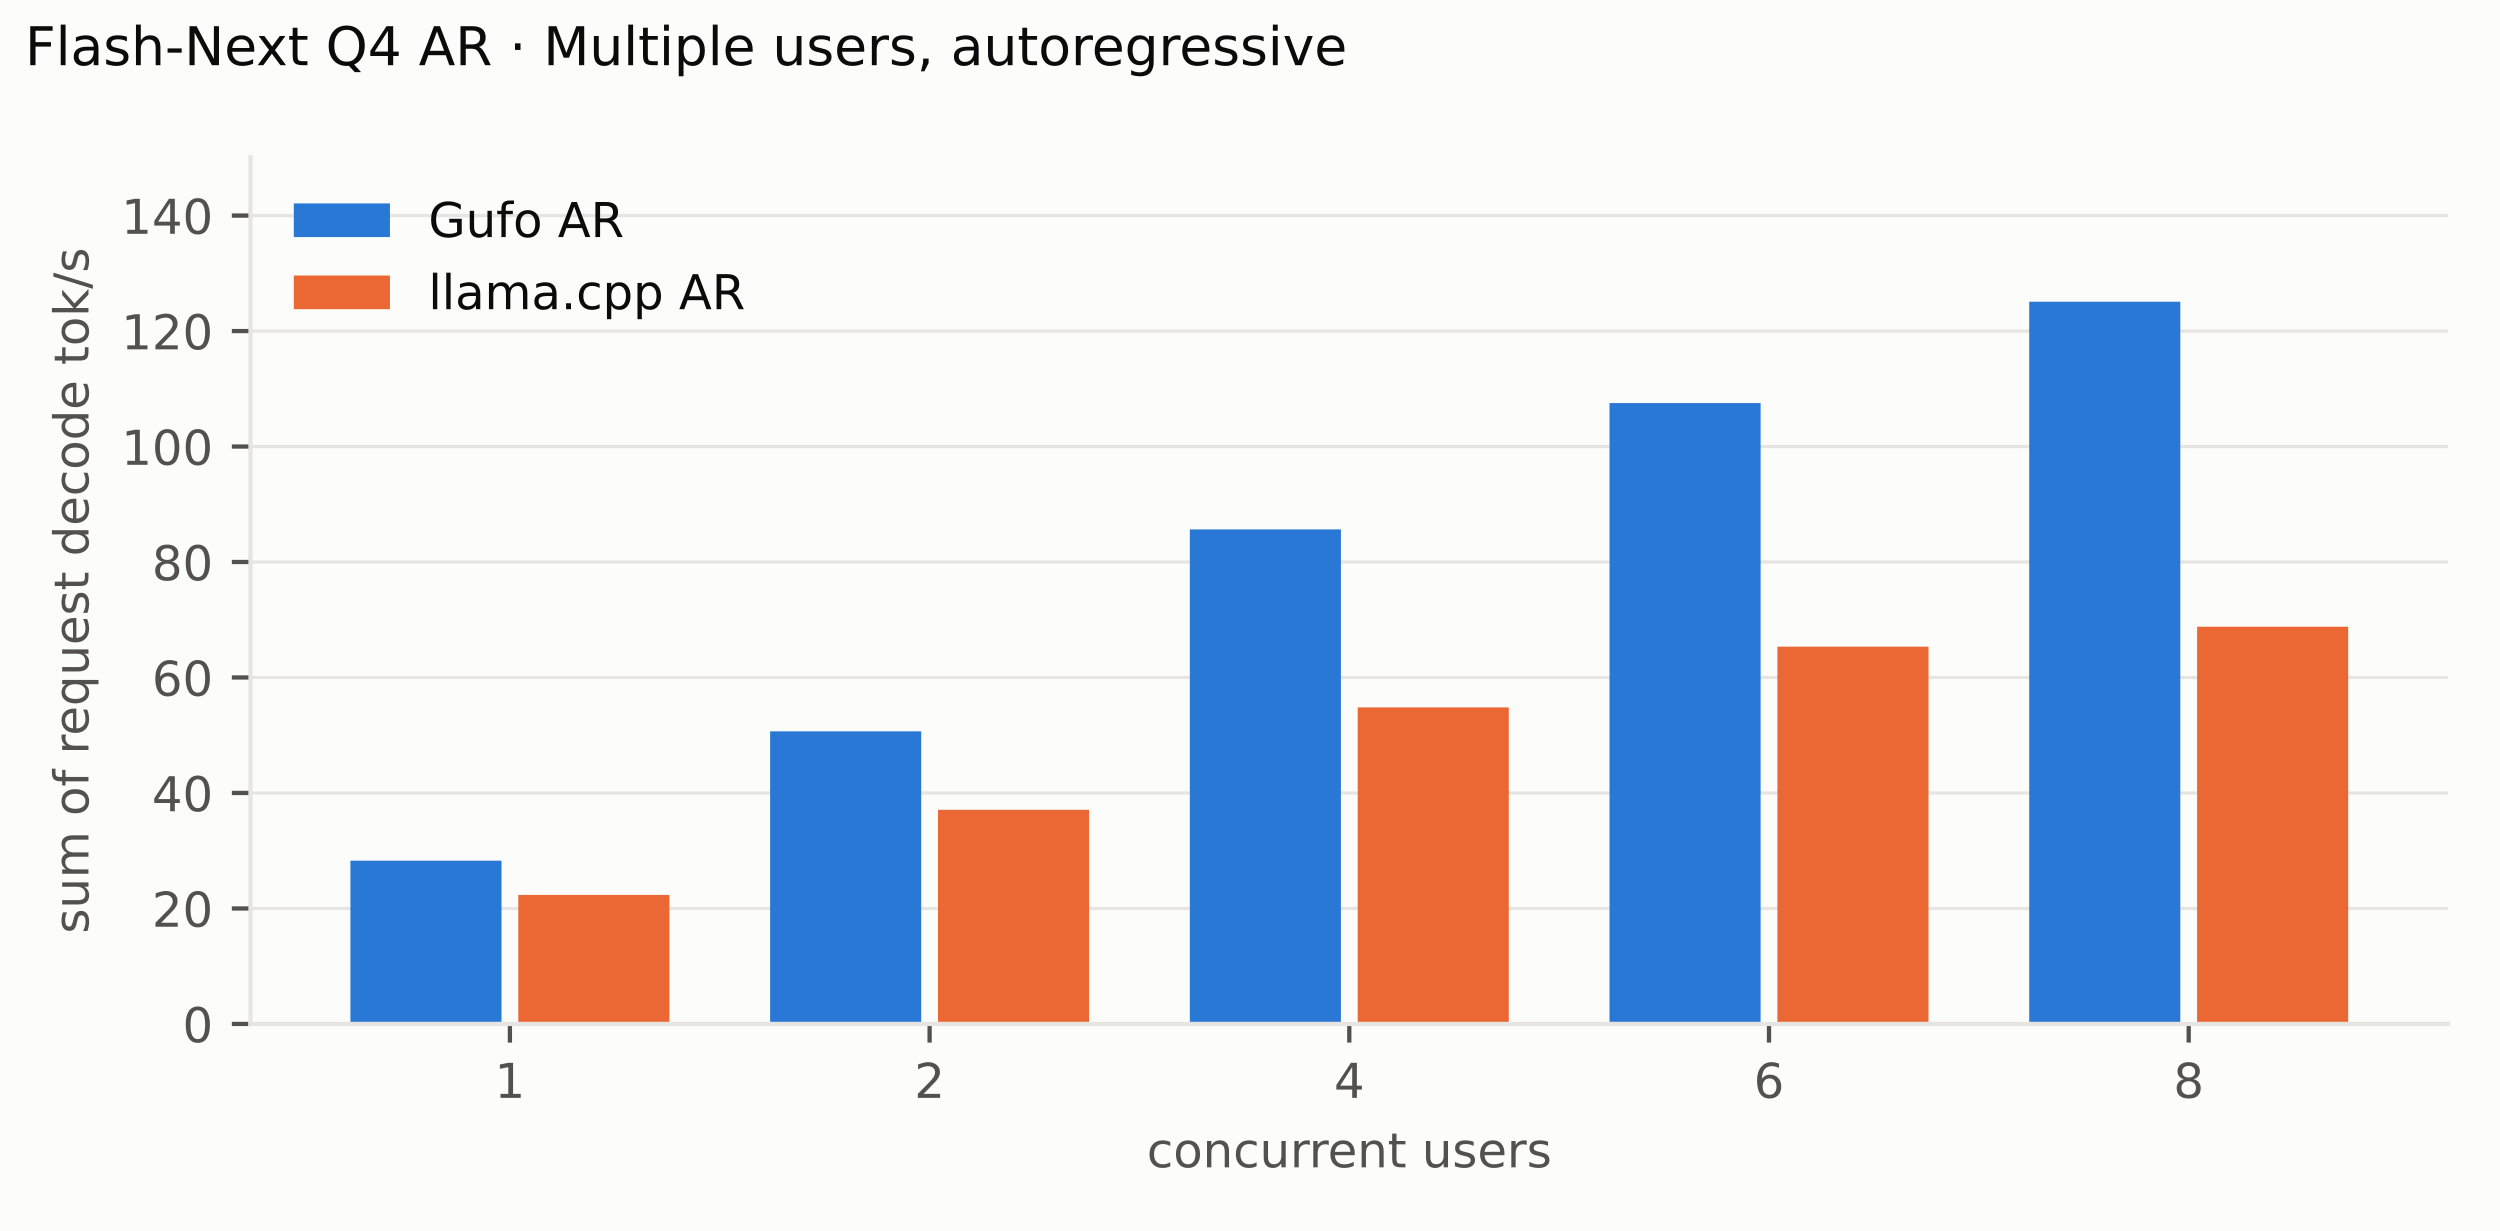
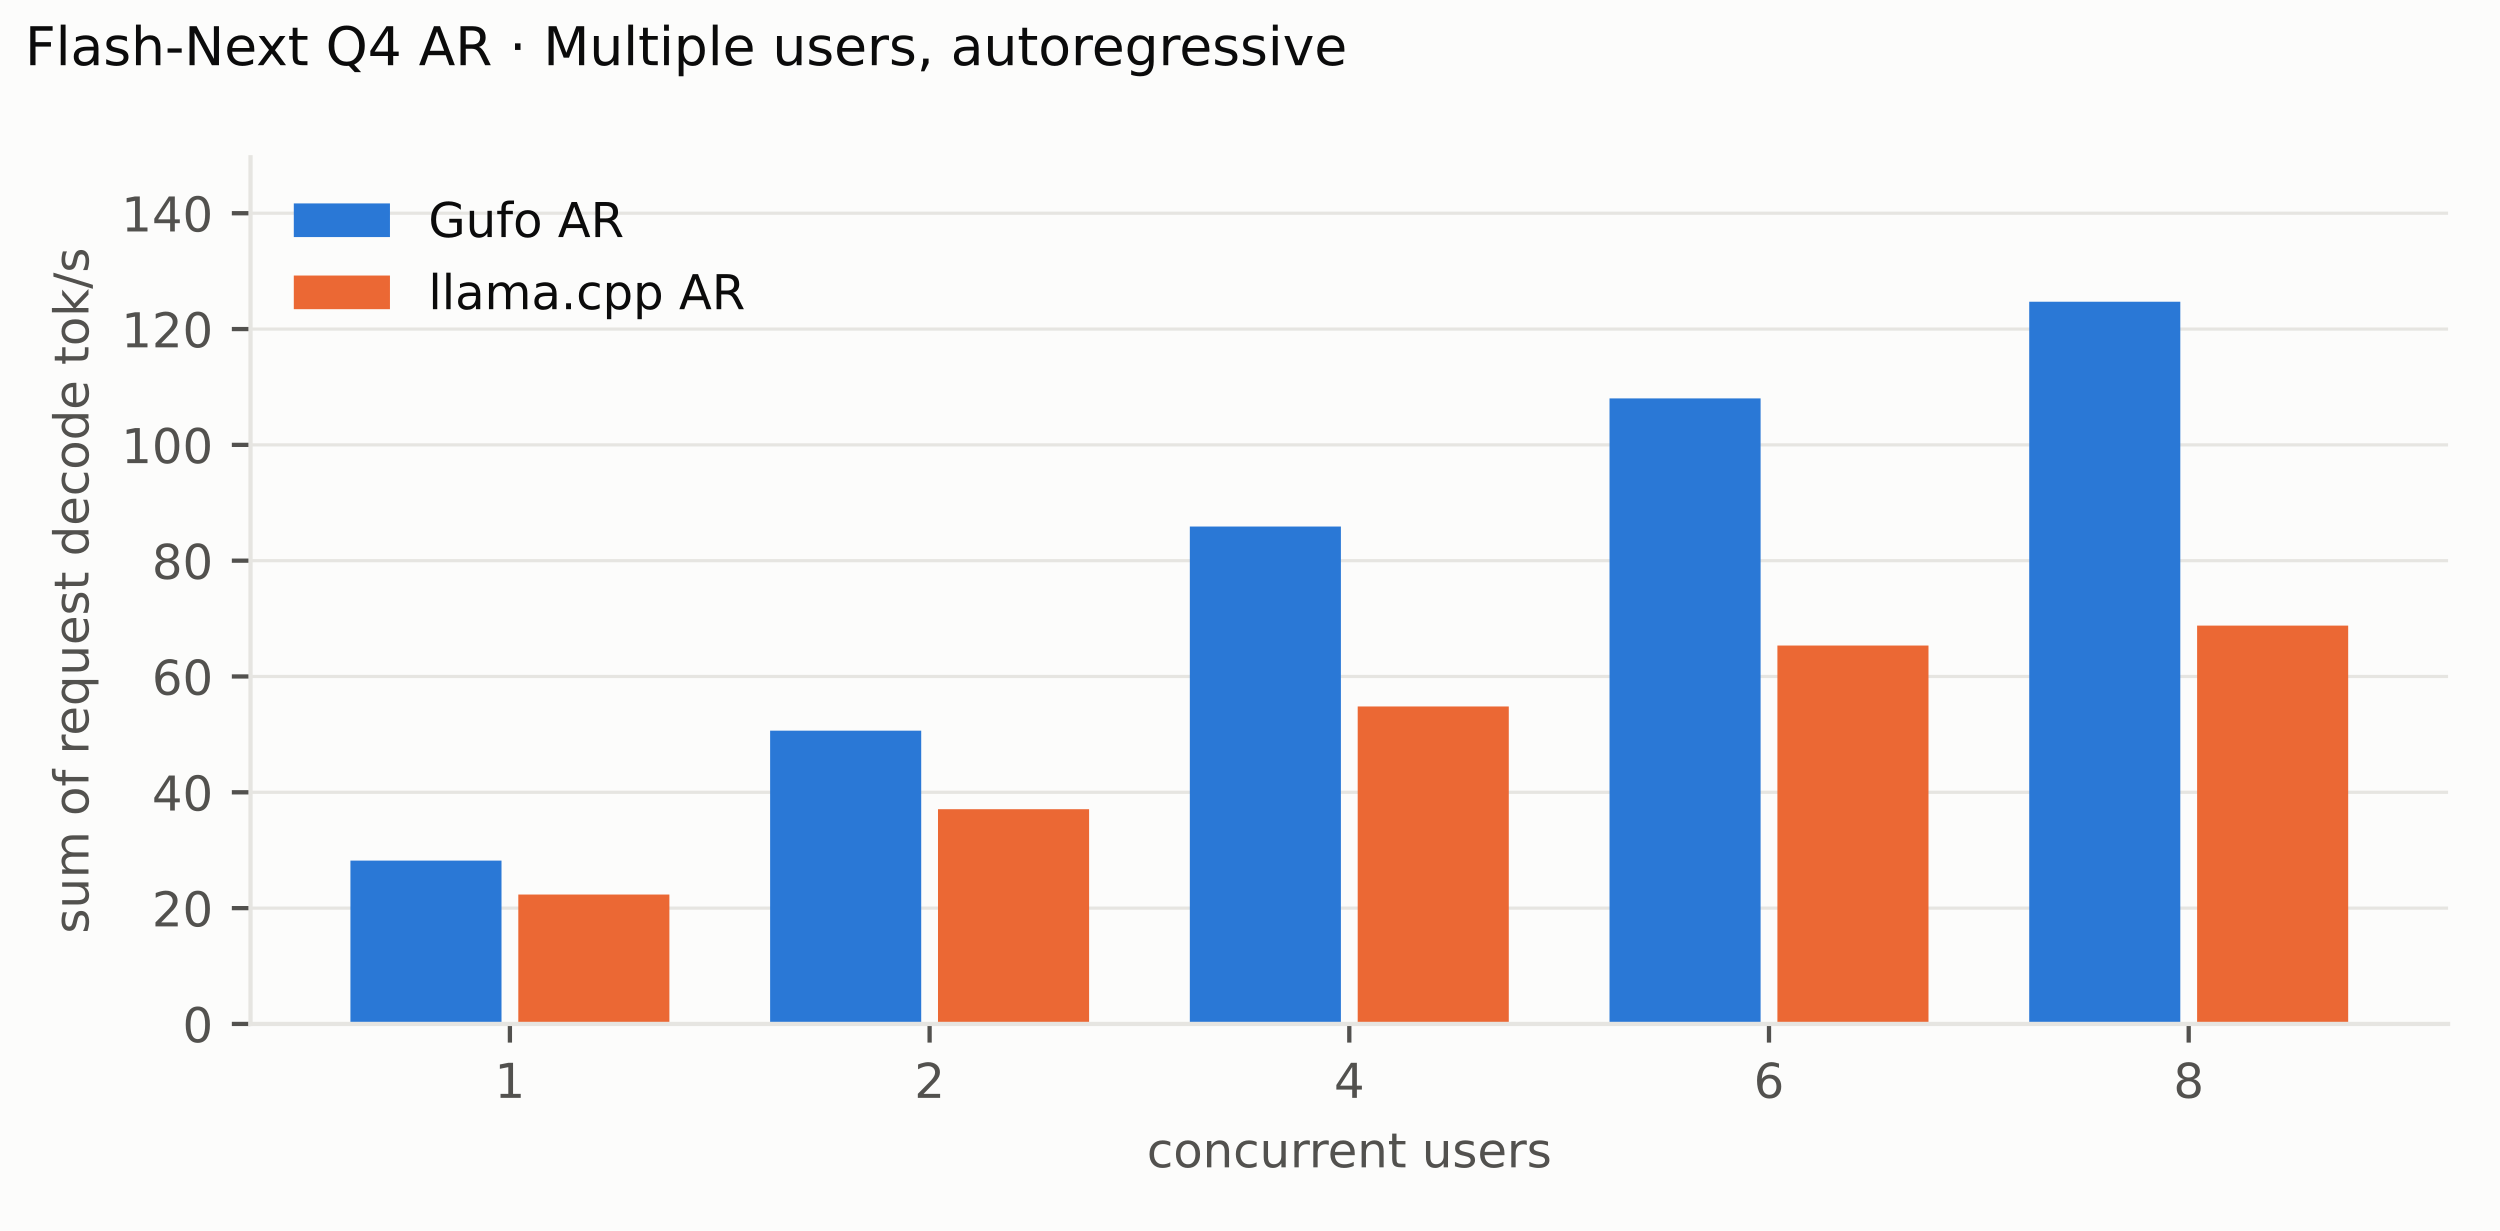
<svg xmlns="http://www.w3.org/2000/svg" xmlns:xlink="http://www.w3.org/1999/xlink" width="468pt" height="230.4pt" viewBox="0 0 468 230.4" version="1.1">
  <defs>
    <style type="text/css">*{stroke-linejoin: round; stroke-linecap: butt}</style>
  </defs>
  <g id="figure_1">
    <g id="patch_1">
      <path d="M 0 230.4 L 468 230.4 L 468 0 L 0 0 z " style="fill: #fcfcfb" />
    </g>
    <g id="axes_1">
      <g id="patch_2">
        <path d="M 46.899 191.68 L 458.28 191.68 L 458.28 29.441 L 46.899 29.441 z " style="fill: #fcfcfb" />
      </g>
      <g id="matplotlib.axis_1">
        <g id="xtick_1">
          <g id="line2d_1">
            <defs>
              <path id="m1ebf051f68" d="M 0 0 L 0 3.5 " style="stroke: #52514e; stroke-width: 0.8" />
            </defs>
            <g>
              <use xlink:href="#m1ebf051f68" x="95.454" y="191.68" style="fill: #52514e; stroke: #52514e; stroke-width: 0.8" />
            </g>
          </g>
          <g id="text_1">
            <text style="font-size: 9px; font-family: 'DejaVu Sans', 'Bitstream Vera Sans', 'Computer Modern Sans Serif', 'Lucida Grande', 'Verdana', 'Geneva', 'Lucid', 'Arial', 'Helvetica', 'Avant Garde', sans-serif; text-anchor: middle; fill: #52514e" x="95.454" y="205.518" transform="rotate(-0 95.4543 205.5179)">1</text>
          </g>
        </g>
        <g id="xtick_2">
          <g id="line2d_2">
            <g>
              <use xlink:href="#m1ebf051f68" x="174.022" y="191.68" style="fill: #52514e; stroke: #52514e; stroke-width: 0.8" />
            </g>
          </g>
          <g id="text_2">
            <text style="font-size: 9px; font-family: 'DejaVu Sans', 'Bitstream Vera Sans', 'Computer Modern Sans Serif', 'Lucida Grande', 'Verdana', 'Geneva', 'Lucid', 'Arial', 'Helvetica', 'Avant Garde', sans-serif; text-anchor: middle; fill: #52514e" x="174.022" y="205.518" transform="rotate(-0 174.022 205.5179)">2</text>
          </g>
        </g>
        <g id="xtick_3">
          <g id="line2d_3">
            <g>
              <use xlink:href="#m1ebf051f68" x="252.59" y="191.68" style="fill: #52514e; stroke: #52514e; stroke-width: 0.8" />
            </g>
          </g>
          <g id="text_3">
            <text style="font-size: 9px; font-family: 'DejaVu Sans', 'Bitstream Vera Sans', 'Computer Modern Sans Serif', 'Lucida Grande', 'Verdana', 'Geneva', 'Lucid', 'Arial', 'Helvetica', 'Avant Garde', sans-serif; text-anchor: middle; fill: #52514e" x="252.59" y="205.518" transform="rotate(-0 252.5897 205.5179)">4</text>
          </g>
        </g>
        <g id="xtick_4">
          <g id="line2d_4">
            <g>
              <use xlink:href="#m1ebf051f68" x="331.157" y="191.68" style="fill: #52514e; stroke: #52514e; stroke-width: 0.8" />
            </g>
          </g>
          <g id="text_4">
            <text style="font-size: 9px; font-family: 'DejaVu Sans', 'Bitstream Vera Sans', 'Computer Modern Sans Serif', 'Lucida Grande', 'Verdana', 'Geneva', 'Lucid', 'Arial', 'Helvetica', 'Avant Garde', sans-serif; text-anchor: middle; fill: #52514e" x="331.157" y="205.518" transform="rotate(-0 331.1574 205.5179)">6</text>
          </g>
        </g>
        <g id="xtick_5">
          <g id="line2d_5">
            <g>
              <use xlink:href="#m1ebf051f68" x="409.725" y="191.68" style="fill: #52514e; stroke: #52514e; stroke-width: 0.8" />
            </g>
          </g>
          <g id="text_5">
            <text style="font-size: 9px; font-family: 'DejaVu Sans', 'Bitstream Vera Sans', 'Computer Modern Sans Serif', 'Lucida Grande', 'Verdana', 'Geneva', 'Lucid', 'Arial', 'Helvetica', 'Avant Garde', sans-serif; text-anchor: middle; fill: #52514e" x="409.725" y="205.518" transform="rotate(-0 409.7252 205.5179)">8</text>
          </g>
        </g>
        <g id="text_6">
          <text style="font-size: 9px; font-family: 'DejaVu Sans', 'Bitstream Vera Sans', 'Computer Modern Sans Serif', 'Lucida Grande', 'Verdana', 'Geneva', 'Lucid', 'Arial', 'Helvetica', 'Avant Garde', sans-serif; text-anchor: middle; fill: #52514e" x="252.59" y="218.518" transform="rotate(-0 252.5897 218.5179)">concurrent users</text>
        </g>
      </g>
      <g id="matplotlib.axis_2">
        <g id="ytick_1">
          <g id="line2d_6">
            <path d="M 46.899 191.68 L 458.28 191.68 " clip-path="url(#pb5c279a9e9)" style="fill: none; stroke: #e6e5e1; stroke-width: 0.6; stroke-linecap: square" />
          </g>
          <g id="line2d_7">
            <defs>
              <path id="m680e5b1e24" d="M 0 0 L -3.5 0 " style="stroke: #52514e; stroke-width: 0.8" />
            </defs>
            <g>
              <use xlink:href="#m680e5b1e24" x="46.899" y="191.68" style="fill: #52514e; stroke: #52514e; stroke-width: 0.8" />
            </g>
          </g>
          <g id="text_7">
            <text style="font-size: 9px; font-family: 'DejaVu Sans', 'Bitstream Vera Sans', 'Computer Modern Sans Serif', 'Lucida Grande', 'Verdana', 'Geneva', 'Lucid', 'Arial', 'Helvetica', 'Avant Garde', sans-serif; text-anchor: end; fill: #52514e" x="39.899" y="195.099" transform="rotate(-0 39.89945 195.0989)">0</text>
          </g>
        </g>
        <g id="ytick_2">
          <g id="line2d_8">
-             <path d="M 46.899 170.062 L 458.28 170.062 " clip-path="url(#pb5c279a9e9)" style="fill: none; stroke: #e6e5e1; stroke-width: 0.6; stroke-linecap: square" />
+             <path d="M 46.899 170 L 458.28 170 " clip-path="url(#pb5c279a9e9)" style="fill: none; stroke: #e6e5e1; stroke-width: 0.6; stroke-linecap: square" />
          </g>
          <g id="line2d_9">
            <g>
-               <use xlink:href="#m680e5b1e24" x="46.899" y="170.062" style="fill: #52514e; stroke: #52514e; stroke-width: 0.8" />
+               <use xlink:href="#m680e5b1e24" x="46.899" y="170" style="fill: #52514e; stroke: #52514e; stroke-width: 0.8" />
            </g>
          </g>
          <g id="text_8">
-             <text style="font-size: 9px; font-family: 'DejaVu Sans', 'Bitstream Vera Sans', 'Computer Modern Sans Serif', 'Lucida Grande', 'Verdana', 'Geneva', 'Lucid', 'Arial', 'Helvetica', 'Avant Garde', sans-serif; text-anchor: end; fill: #52514e" x="39.899" y="173.481" transform="rotate(-0 39.89945 173.4809)">20</text>
+             <text style="font-size: 9px; font-family: 'DejaVu Sans', 'Bitstream Vera Sans', 'Computer Modern Sans Serif', 'Lucida Grande', 'Verdana', 'Geneva', 'Lucid', 'Arial', 'Helvetica', 'Avant Garde', sans-serif; text-anchor: end; fill: #52514e" x="39.899" y="173.418" transform="rotate(-0 39.89945 173.4185)">20</text>
          </g>
        </g>
        <g id="ytick_3">
          <g id="line2d_10">
-             <path d="M 46.899 148.444 L 458.28 148.444 " clip-path="url(#pb5c279a9e9)" style="fill: none; stroke: #e6e5e1; stroke-width: 0.6; stroke-linecap: square" />
+             <path d="M 46.899 148.319 L 458.28 148.319 " clip-path="url(#pb5c279a9e9)" style="fill: none; stroke: #e6e5e1; stroke-width: 0.6; stroke-linecap: square" />
          </g>
          <g id="line2d_11">
            <g>
-               <use xlink:href="#m680e5b1e24" x="46.899" y="148.444" style="fill: #52514e; stroke: #52514e; stroke-width: 0.8" />
+               <use xlink:href="#m680e5b1e24" x="46.899" y="148.319" style="fill: #52514e; stroke: #52514e; stroke-width: 0.8" />
            </g>
          </g>
          <g id="text_9">
-             <text style="font-size: 9px; font-family: 'DejaVu Sans', 'Bitstream Vera Sans', 'Computer Modern Sans Serif', 'Lucida Grande', 'Verdana', 'Geneva', 'Lucid', 'Arial', 'Helvetica', 'Avant Garde', sans-serif; text-anchor: end; fill: #52514e" x="39.899" y="151.863" transform="rotate(-0 39.89945 151.8628)">40</text>
+             <text style="font-size: 9px; font-family: 'DejaVu Sans', 'Bitstream Vera Sans', 'Computer Modern Sans Serif', 'Lucida Grande', 'Verdana', 'Geneva', 'Lucid', 'Arial', 'Helvetica', 'Avant Garde', sans-serif; text-anchor: end; fill: #52514e" x="39.899" y="151.738" transform="rotate(-0 39.89945 151.738)">40</text>
          </g>
        </g>
        <g id="ytick_4">
          <g id="line2d_12">
-             <path d="M 46.899 126.826 L 458.28 126.826 " clip-path="url(#pb5c279a9e9)" style="fill: none; stroke: #e6e5e1; stroke-width: 0.6; stroke-linecap: square" />
+             <path d="M 46.899 126.639 L 458.28 126.639 " clip-path="url(#pb5c279a9e9)" style="fill: none; stroke: #e6e5e1; stroke-width: 0.6; stroke-linecap: square" />
          </g>
          <g id="line2d_13">
            <g>
-               <use xlink:href="#m680e5b1e24" x="46.899" y="126.826" style="fill: #52514e; stroke: #52514e; stroke-width: 0.8" />
+               <use xlink:href="#m680e5b1e24" x="46.899" y="126.639" style="fill: #52514e; stroke: #52514e; stroke-width: 0.8" />
            </g>
          </g>
          <g id="text_10">
-             <text style="font-size: 9px; font-family: 'DejaVu Sans', 'Bitstream Vera Sans', 'Computer Modern Sans Serif', 'Lucida Grande', 'Verdana', 'Geneva', 'Lucid', 'Arial', 'Helvetica', 'Avant Garde', sans-serif; text-anchor: end; fill: #52514e" x="39.899" y="130.245" transform="rotate(-0 39.89945 130.2448)">60</text>
+             <text style="font-size: 9px; font-family: 'DejaVu Sans', 'Bitstream Vera Sans', 'Computer Modern Sans Serif', 'Lucida Grande', 'Verdana', 'Geneva', 'Lucid', 'Arial', 'Helvetica', 'Avant Garde', sans-serif; text-anchor: end; fill: #52514e" x="39.899" y="130.058" transform="rotate(-0 39.89945 130.0576)">60</text>
          </g>
        </g>
        <g id="ytick_5">
          <g id="line2d_14">
-             <path d="M 46.899 105.208 L 458.28 105.208 " clip-path="url(#pb5c279a9e9)" style="fill: none; stroke: #e6e5e1; stroke-width: 0.6; stroke-linecap: square" />
+             <path d="M 46.899 104.958 L 458.28 104.958 " clip-path="url(#pb5c279a9e9)" style="fill: none; stroke: #e6e5e1; stroke-width: 0.6; stroke-linecap: square" />
          </g>
          <g id="line2d_15">
            <g>
-               <use xlink:href="#m680e5b1e24" x="46.899" y="105.208" style="fill: #52514e; stroke: #52514e; stroke-width: 0.8" />
+               <use xlink:href="#m680e5b1e24" x="46.899" y="104.958" style="fill: #52514e; stroke: #52514e; stroke-width: 0.8" />
            </g>
          </g>
          <g id="text_11">
-             <text style="font-size: 9px; font-family: 'DejaVu Sans', 'Bitstream Vera Sans', 'Computer Modern Sans Serif', 'Lucida Grande', 'Verdana', 'Geneva', 'Lucid', 'Arial', 'Helvetica', 'Avant Garde', sans-serif; text-anchor: end; fill: #52514e" x="39.899" y="108.627" transform="rotate(-0 39.89945 108.6267)">80</text>
+             <text style="font-size: 9px; font-family: 'DejaVu Sans', 'Bitstream Vera Sans', 'Computer Modern Sans Serif', 'Lucida Grande', 'Verdana', 'Geneva', 'Lucid', 'Arial', 'Helvetica', 'Avant Garde', sans-serif; text-anchor: end; fill: #52514e" x="39.899" y="108.377" transform="rotate(-0 39.89945 108.3771)">80</text>
          </g>
        </g>
        <g id="ytick_6">
          <g id="line2d_16">
-             <path d="M 46.899 83.59 L 458.28 83.59 " clip-path="url(#pb5c279a9e9)" style="fill: none; stroke: #e6e5e1; stroke-width: 0.6; stroke-linecap: square" />
+             <path d="M 46.899 83.278 L 458.28 83.278 " clip-path="url(#pb5c279a9e9)" style="fill: none; stroke: #e6e5e1; stroke-width: 0.6; stroke-linecap: square" />
          </g>
          <g id="line2d_17">
            <g>
-               <use xlink:href="#m680e5b1e24" x="46.899" y="83.59" style="fill: #52514e; stroke: #52514e; stroke-width: 0.8" />
+               <use xlink:href="#m680e5b1e24" x="46.899" y="83.278" style="fill: #52514e; stroke: #52514e; stroke-width: 0.8" />
            </g>
          </g>
          <g id="text_12">
-             <text style="font-size: 9px; font-family: 'DejaVu Sans', 'Bitstream Vera Sans', 'Computer Modern Sans Serif', 'Lucida Grande', 'Verdana', 'Geneva', 'Lucid', 'Arial', 'Helvetica', 'Avant Garde', sans-serif; text-anchor: end; fill: #52514e" x="39.899" y="87.009" transform="rotate(-0 39.89945 87.00864)">100</text>
+             <text style="font-size: 9px; font-family: 'DejaVu Sans', 'Bitstream Vera Sans', 'Computer Modern Sans Serif', 'Lucida Grande', 'Verdana', 'Geneva', 'Lucid', 'Arial', 'Helvetica', 'Avant Garde', sans-serif; text-anchor: end; fill: #52514e" x="39.899" y="86.697" transform="rotate(-0 39.89945 86.69665)">100</text>
          </g>
        </g>
        <g id="ytick_7">
          <g id="line2d_18">
-             <path d="M 46.899 61.972 L 458.28 61.972 " clip-path="url(#pb5c279a9e9)" style="fill: none; stroke: #e6e5e1; stroke-width: 0.6; stroke-linecap: square" />
+             <path d="M 46.899 61.597 L 458.28 61.597 " clip-path="url(#pb5c279a9e9)" style="fill: none; stroke: #e6e5e1; stroke-width: 0.6; stroke-linecap: square" />
          </g>
          <g id="line2d_19">
            <g>
-               <use xlink:href="#m680e5b1e24" x="46.899" y="61.972" style="fill: #52514e; stroke: #52514e; stroke-width: 0.8" />
+               <use xlink:href="#m680e5b1e24" x="46.899" y="61.597" style="fill: #52514e; stroke: #52514e; stroke-width: 0.8" />
            </g>
          </g>
          <g id="text_13">
-             <text style="font-size: 9px; font-family: 'DejaVu Sans', 'Bitstream Vera Sans', 'Computer Modern Sans Serif', 'Lucida Grande', 'Verdana', 'Geneva', 'Lucid', 'Arial', 'Helvetica', 'Avant Garde', sans-serif; text-anchor: end; fill: #52514e" x="39.899" y="65.391" transform="rotate(-0 39.89945 65.39058)">120</text>
+             <text style="font-size: 9px; font-family: 'DejaVu Sans', 'Bitstream Vera Sans', 'Computer Modern Sans Serif', 'Lucida Grande', 'Verdana', 'Geneva', 'Lucid', 'Arial', 'Helvetica', 'Avant Garde', sans-serif; text-anchor: end; fill: #52514e" x="39.899" y="65.016" transform="rotate(-0 39.89945 65.01618)">120</text>
          </g>
        </g>
        <g id="ytick_8">
          <g id="line2d_20">
-             <path d="M 46.899 40.354 L 458.28 40.354 " clip-path="url(#pb5c279a9e9)" style="fill: none; stroke: #e6e5e1; stroke-width: 0.6; stroke-linecap: square" />
+             <path d="M 46.899 39.917 L 458.28 39.917 " clip-path="url(#pb5c279a9e9)" style="fill: none; stroke: #e6e5e1; stroke-width: 0.6; stroke-linecap: square" />
          </g>
          <g id="line2d_21">
            <g>
-               <use xlink:href="#m680e5b1e24" x="46.899" y="40.354" style="fill: #52514e; stroke: #52514e; stroke-width: 0.8" />
+               <use xlink:href="#m680e5b1e24" x="46.899" y="39.917" style="fill: #52514e; stroke: #52514e; stroke-width: 0.8" />
            </g>
          </g>
          <g id="text_14">
-             <text style="font-size: 9px; font-family: 'DejaVu Sans', 'Bitstream Vera Sans', 'Computer Modern Sans Serif', 'Lucida Grande', 'Verdana', 'Geneva', 'Lucid', 'Arial', 'Helvetica', 'Avant Garde', sans-serif; text-anchor: end; fill: #52514e" x="39.899" y="43.773" transform="rotate(-0 39.89945 43.77252)">140</text>
+             <text style="font-size: 9px; font-family: 'DejaVu Sans', 'Bitstream Vera Sans', 'Computer Modern Sans Serif', 'Lucida Grande', 'Verdana', 'Geneva', 'Lucid', 'Arial', 'Helvetica', 'Avant Garde', sans-serif; text-anchor: end; fill: #52514e" x="39.899" y="43.336" transform="rotate(-0 39.89945 43.33572)">140</text>
          </g>
        </g>
        <g id="text_15">
          <text style="font-size: 9px; font-family: 'DejaVu Sans', 'Bitstream Vera Sans', 'Computer Modern Sans Serif', 'Lucida Grande', 'Verdana', 'Geneva', 'Lucid', 'Arial', 'Helvetica', 'Avant Garde', sans-serif; text-anchor: middle; fill: #52514e" x="16.559" y="110.56" transform="rotate(-90 16.55859 110.5604)">sum of request decode tok/s</text>
        </g>
      </g>
      <g id="patch_3">
-         <path d="M 65.599 191.68 L 93.883 191.68 L 93.883 161.123 L 65.599 161.123 z " clip-path="url(#pb5c279a9e9)" style="fill: #2a78d6" />
+         <path d="M 65.599 191.68 L 93.883 191.68 L 93.883 161.1 L 65.599 161.1 z " clip-path="url(#pb5c279a9e9)" style="fill: #2a78d6" />
      </g>
      <g id="patch_4">
-         <path d="M 144.166 191.68 L 172.451 191.68 L 172.451 136.9 L 144.166 136.9 z " clip-path="url(#pb5c279a9e9)" style="fill: #2a78d6" />
+         <path d="M 144.166 191.68 L 172.451 191.68 L 172.451 136.785 L 144.166 136.785 z " clip-path="url(#pb5c279a9e9)" style="fill: #2a78d6" />
      </g>
      <g id="patch_5">
-         <path d="M 222.734 191.68 L 251.018 191.68 L 251.018 99.101 L 222.734 99.101 z " clip-path="url(#pb5c279a9e9)" style="fill: #2a78d6" />
+         <path d="M 222.734 191.68 L 251.018 191.68 L 251.018 98.573 L 222.734 98.573 z " clip-path="url(#pb5c279a9e9)" style="fill: #2a78d6" />
      </g>
      <g id="patch_6">
-         <path d="M 301.302 191.68 L 329.586 191.68 L 329.586 75.45 L 301.302 75.45 z " clip-path="url(#pb5c279a9e9)" style="fill: #2a78d6" />
+         <path d="M 301.302 191.68 L 329.586 191.68 L 329.586 74.584 L 301.302 74.584 z " clip-path="url(#pb5c279a9e9)" style="fill: #2a78d6" />
      </g>
      <g id="patch_7">
        <path d="M 379.869 191.68 L 408.154 191.68 L 408.154 56.481 L 379.869 56.481 z " clip-path="url(#pb5c279a9e9)" style="fill: #2a78d6" />
      </g>
      <g id="patch_8">
-         <path d="M 97.026 191.68 L 125.31 191.68 L 125.31 167.533 L 97.026 167.533 z " clip-path="url(#pb5c279a9e9)" style="fill: #eb6834" />
+         <path d="M 97.026 191.68 L 125.31 191.68 L 125.31 167.463 L 97.026 167.463 z " clip-path="url(#pb5c279a9e9)" style="fill: #eb6834" />
      </g>
      <g id="patch_9">
-         <path d="M 175.593 191.68 L 203.878 191.68 L 203.878 151.6 L 175.593 151.6 z " clip-path="url(#pb5c279a9e9)" style="fill: #eb6834" />
+         <path d="M 175.593 191.68 L 203.878 191.68 L 203.878 151.484 L 175.593 151.484 z " clip-path="url(#pb5c279a9e9)" style="fill: #eb6834" />
      </g>
      <g id="patch_10">
-         <path d="M 254.161 191.68 L 282.445 191.68 L 282.445 132.425 L 254.161 132.425 z " clip-path="url(#pb5c279a9e9)" style="fill: #eb6834" />
+         <path d="M 254.161 191.68 L 282.445 191.68 L 282.445 132.254 L 254.161 132.254 z " clip-path="url(#pb5c279a9e9)" style="fill: #eb6834" />
      </g>
      <g id="patch_11">
-         <path d="M 332.729 191.68 L 361.013 191.68 L 361.013 121.054 L 332.729 121.054 z " clip-path="url(#pb5c279a9e9)" style="fill: #eb6834" />
+         <path d="M 332.729 191.68 L 361.013 191.68 L 361.013 120.85 L 332.729 120.85 z " clip-path="url(#pb5c279a9e9)" style="fill: #eb6834" />
      </g>
      <g id="patch_12">
-         <path d="M 411.297 191.68 L 439.581 191.68 L 439.581 117.325 L 411.297 117.325 z " clip-path="url(#pb5c279a9e9)" style="fill: #eb6834" />
+         <path d="M 411.297 191.68 L 439.581 191.68 L 439.581 117.11 L 411.297 117.11 z " clip-path="url(#pb5c279a9e9)" style="fill: #eb6834" />
      </g>
      <g id="patch_13">
        <path d="M 46.899 191.68 L 46.899 29.441 " style="fill: none; stroke: #e6e5e1; stroke-width: 0.8; stroke-linejoin: miter; stroke-linecap: square" />
      </g>
      <g id="patch_14">
        <path d="M 46.899 191.68 L 458.28 191.68 " style="fill: none; stroke: #e6e5e1; stroke-width: 0.8; stroke-linejoin: miter; stroke-linecap: square" />
      </g>
      <g id="legend_1">
        <g id="patch_15">
          <path d="M 54.999 44.379 L 72.999 44.379 L 72.999 38.079 L 54.999 38.079 z " style="fill: #2a78d6" />
        </g>
        <g id="text_16">
          <text style="font-size: 9px; font-family: 'DejaVu Sans', 'Bitstream Vera Sans', 'Computer Modern Sans Serif', 'Lucida Grande', 'Verdana', 'Geneva', 'Lucid', 'Arial', 'Helvetica', 'Avant Garde', sans-serif; text-anchor: start; fill: #0b0b0b" x="80.199" y="44.379" transform="rotate(-0 80.19945 44.37938)">Gufo AR</text>
        </g>
        <g id="patch_16">
          <path d="M 54.999 57.88 L 72.999 57.88 L 72.999 51.58 L 54.999 51.58 z " style="fill: #eb6834" />
        </g>
        <g id="text_17">
          <text style="font-size: 9px; font-family: 'DejaVu Sans', 'Bitstream Vera Sans', 'Computer Modern Sans Serif', 'Lucida Grande', 'Verdana', 'Geneva', 'Lucid', 'Arial', 'Helvetica', 'Avant Garde', sans-serif; text-anchor: start; fill: #0b0b0b" x="80.199" y="57.88" transform="rotate(-0 80.19945 57.88008)">llama.cpp AR</text>
        </g>
      </g>
    </g>
    <g id="text_18">
      <text style="font-size: 10px; font-family: 'DejaVu Sans', 'Bitstream Vera Sans', 'Computer Modern Sans Serif', 'Lucida Grande', 'Verdana', 'Geneva', 'Lucid', 'Arial', 'Helvetica', 'Avant Garde', sans-serif; text-anchor: start; fill: #0b0b0b" x="4.68" y="12.206" transform="rotate(-0 4.68 12.20644)">Flash-Next Q4 AR · Multiple users, autoregressive</text>
    </g>
  </g>
  <defs>
    <clipPath id="pb5c279a9e9">
      <rect x="46.899" y="29.441" width="411.381" height="162.239" />
    </clipPath>
  </defs>
</svg>
